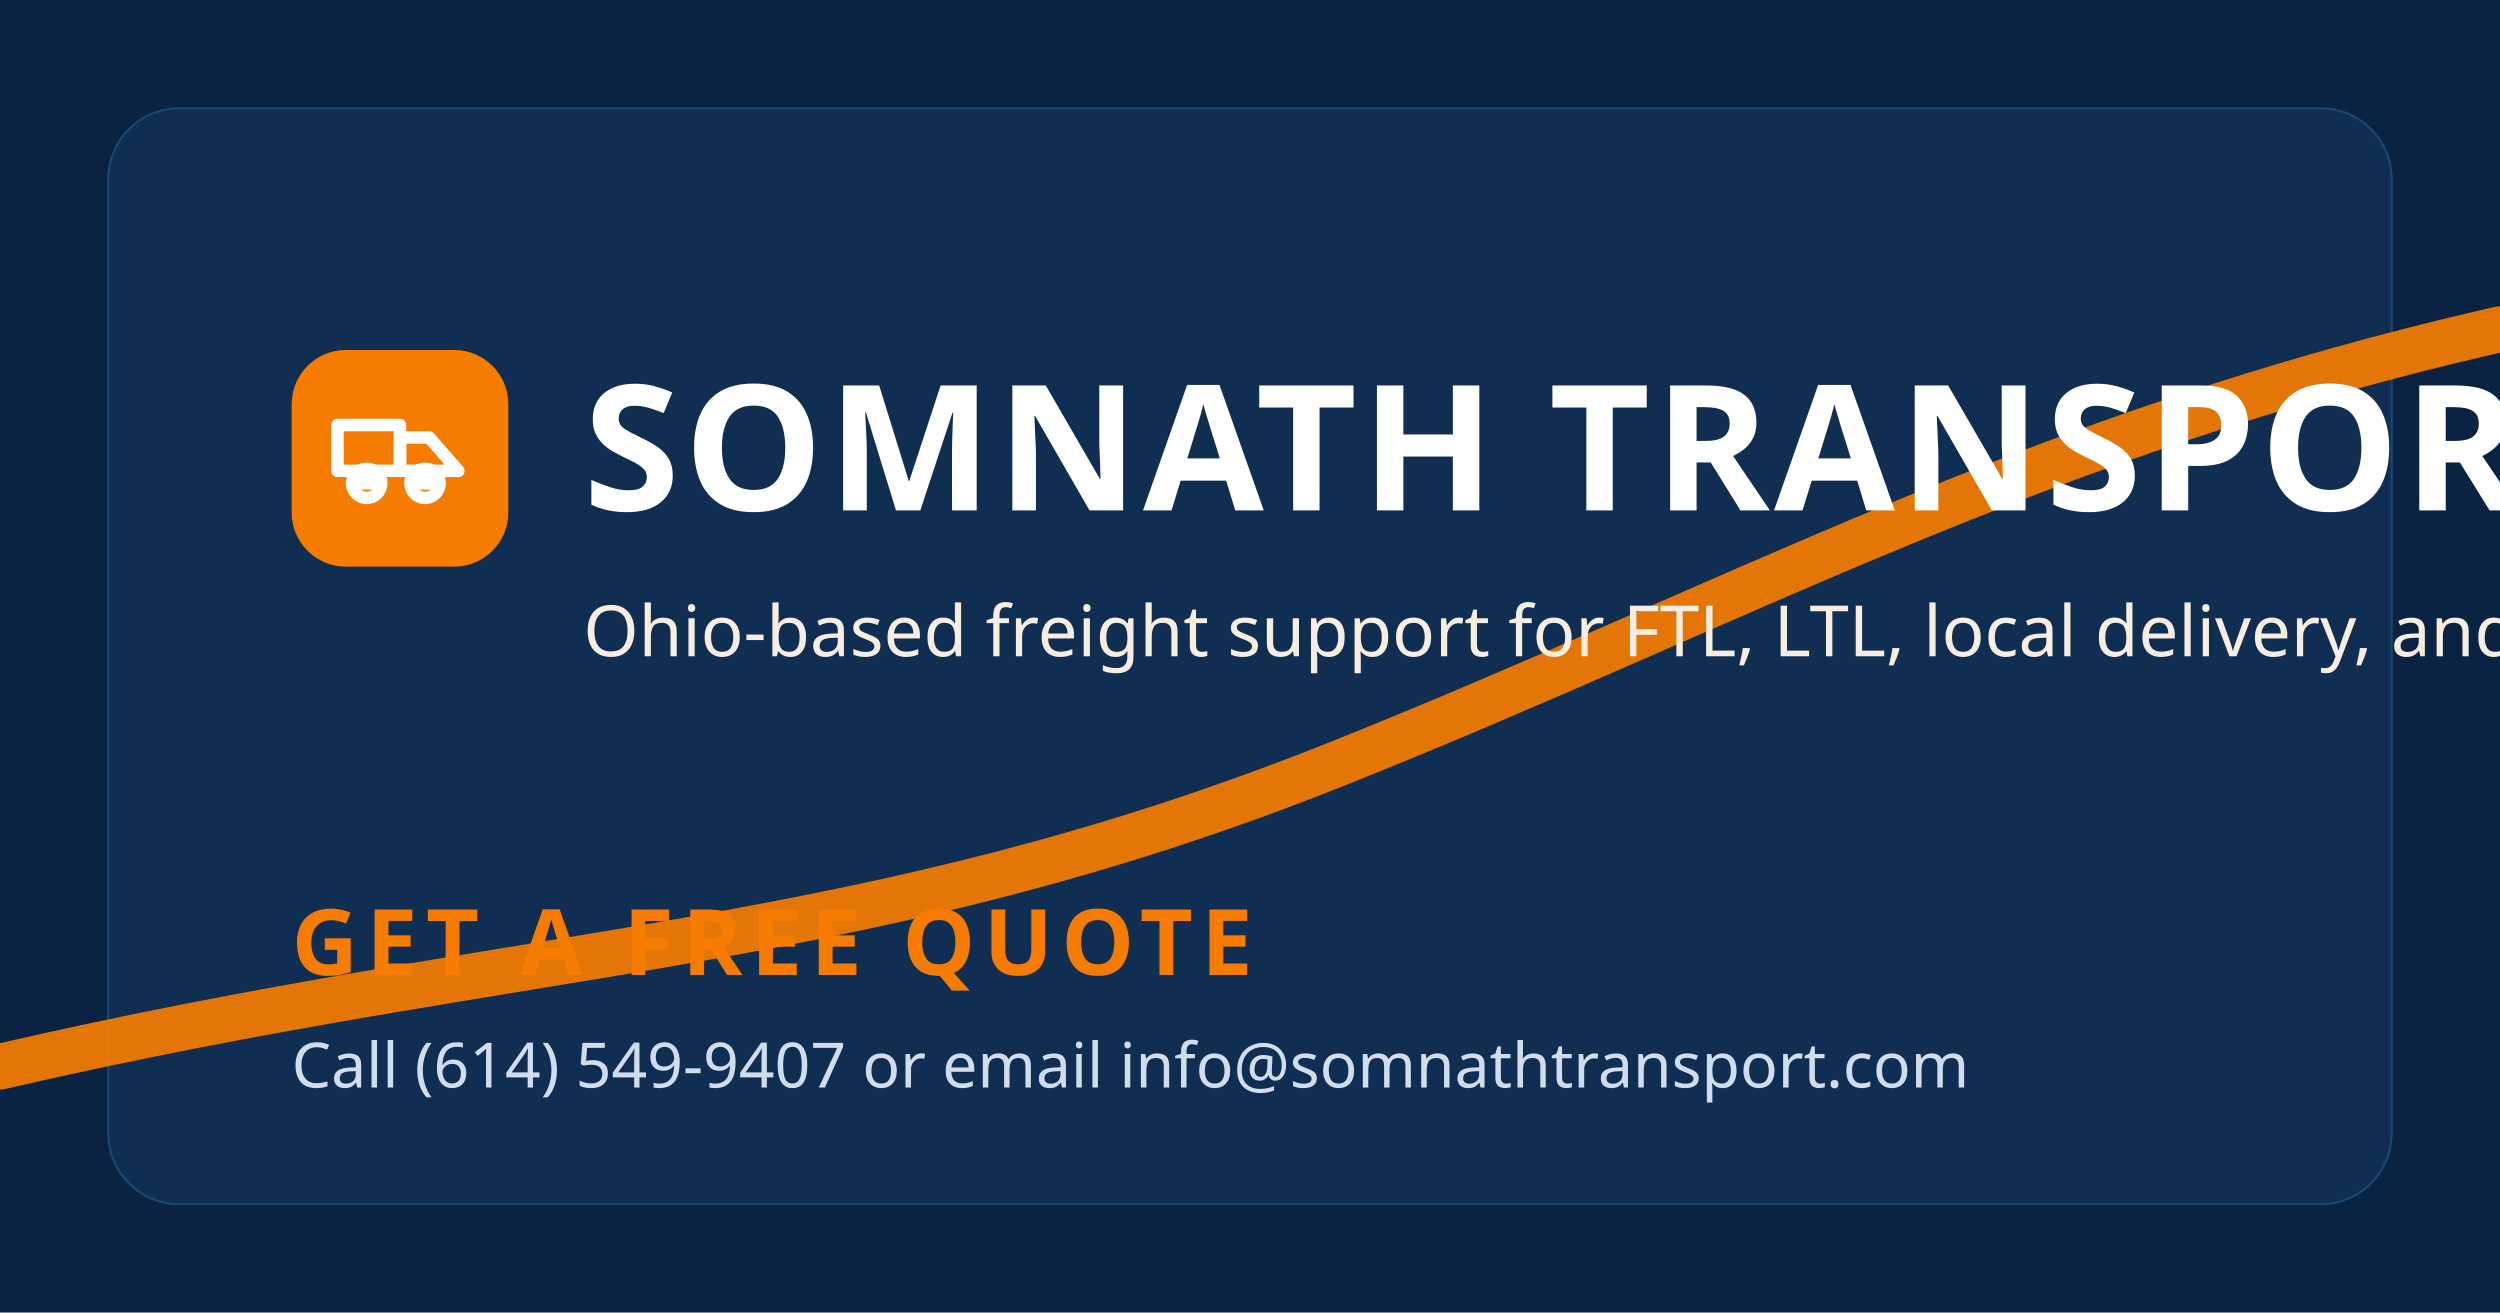
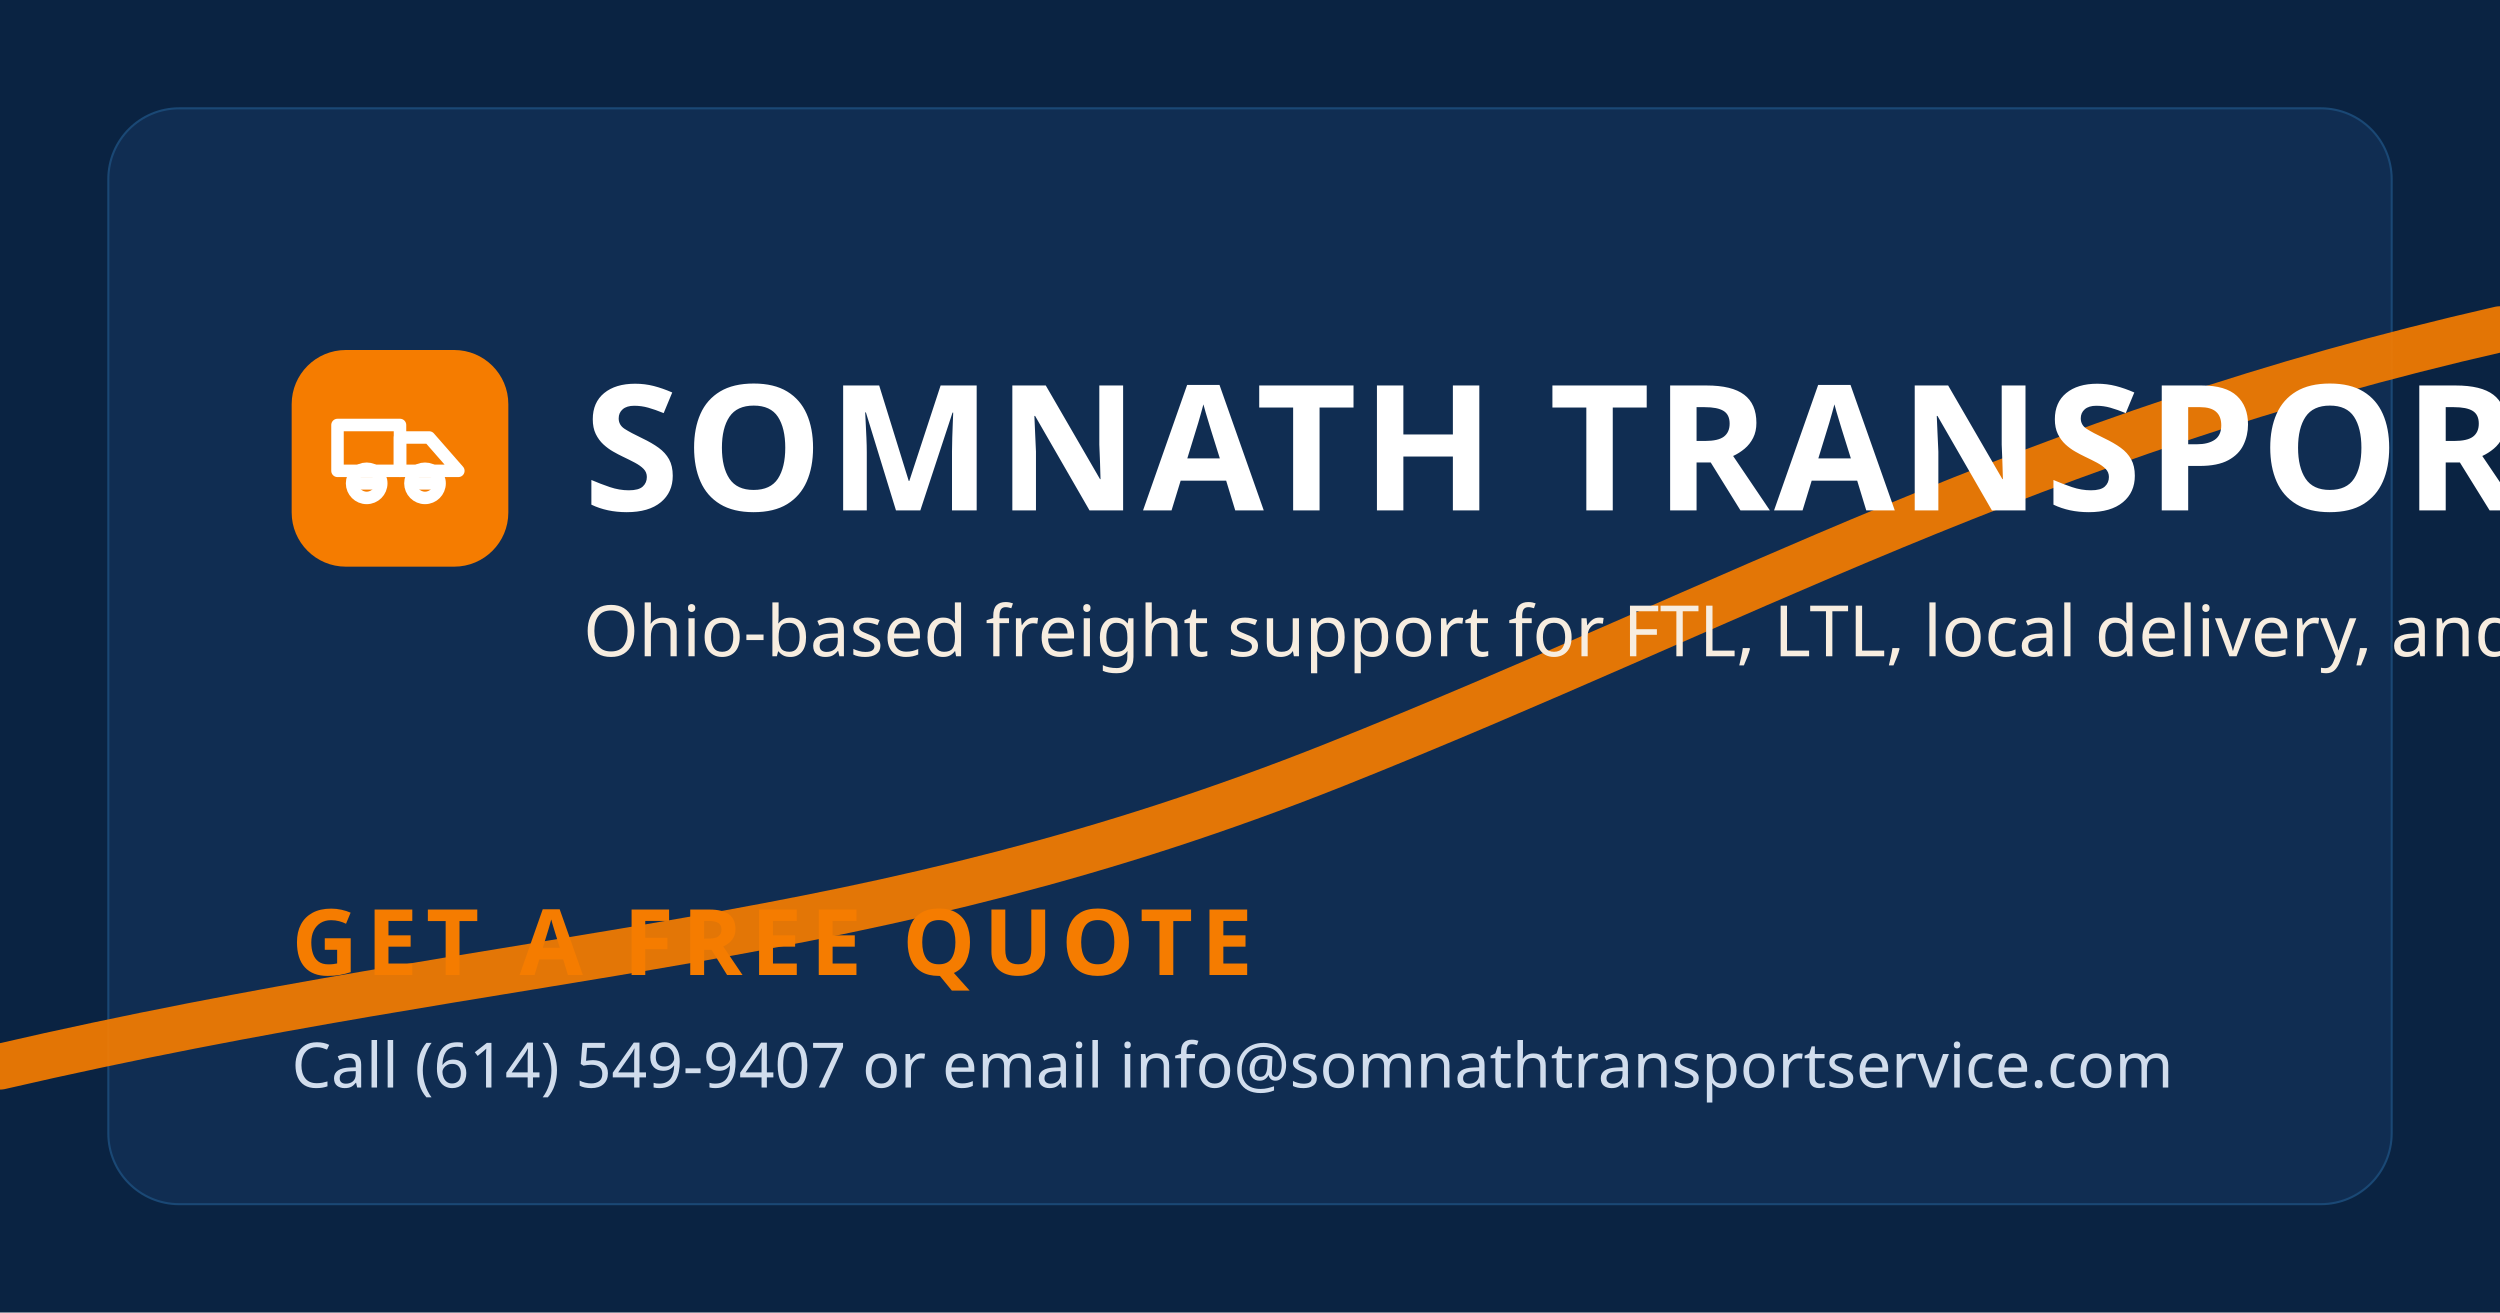
<svg xmlns="http://www.w3.org/2000/svg" viewBox="0 0 1200 630" role="img" aria-labelledby="title desc">
  <rect width="1200" height="630" fill="#0A2342" />
  <rect x="52" y="52" width="1096" height="526" rx="34" fill="#102D52" stroke="#1A4875" />
  <path d="M0 512C255 453 415 457 641 367c193-77 335-158 559-209" fill="none" stroke="#F57C00" stroke-opacity=".92" stroke-width="22" stroke-linecap="round" />
  <g transform="translate(140 168)">
    <rect width="104" height="104" rx="26" fill="#F57C00" />
    <g transform="translate(18 24)" fill="none" stroke="#fff" stroke-linecap="round" stroke-linejoin="round" stroke-width="6">
      <path d="M4 12h30v22H4z" />
      <path d="M34 18h14l14 16v0H34z" />
      <circle cx="18" cy="40" r="7" />
      <circle cx="46" cy="40" r="7" />
      <path d="M12 40h12M40 40h12" />
    </g>
  </g>
  <text x="280" y="245" fill="#FFFFFF" font-family="'Barlow Semi Condensed', Arial Narrow, sans-serif" font-size="84" font-weight="800" letter-spacing="2">SOMNATH TRANSPORT SERVICE</text>
  <text x="280" y="315" fill="#F7EDE0" font-family="'Public Sans', sans-serif" font-size="34">Ohio-based freight support for FTL, LTL, local delivery, and interstate lanes.</text>
  <text x="140" y="468" fill="#F57C00" font-family="'Barlow Semi Condensed', Arial Narrow, sans-serif" font-size="44" font-weight="700" letter-spacing="4">GET A FREE QUOTE</text>
-   <text x="140" y="522" fill="#D1DDED" font-family="'Public Sans', sans-serif" font-size="30">Call (614) 549-9407 or email info@somnathtransport.com</text>
+   <text x="140" y="522" fill="#D1DDED" font-family="'Public Sans', sans-serif" font-size="30">Call (614) 549-9407 or email info@somnathtransportservice.com</text>
</svg>
